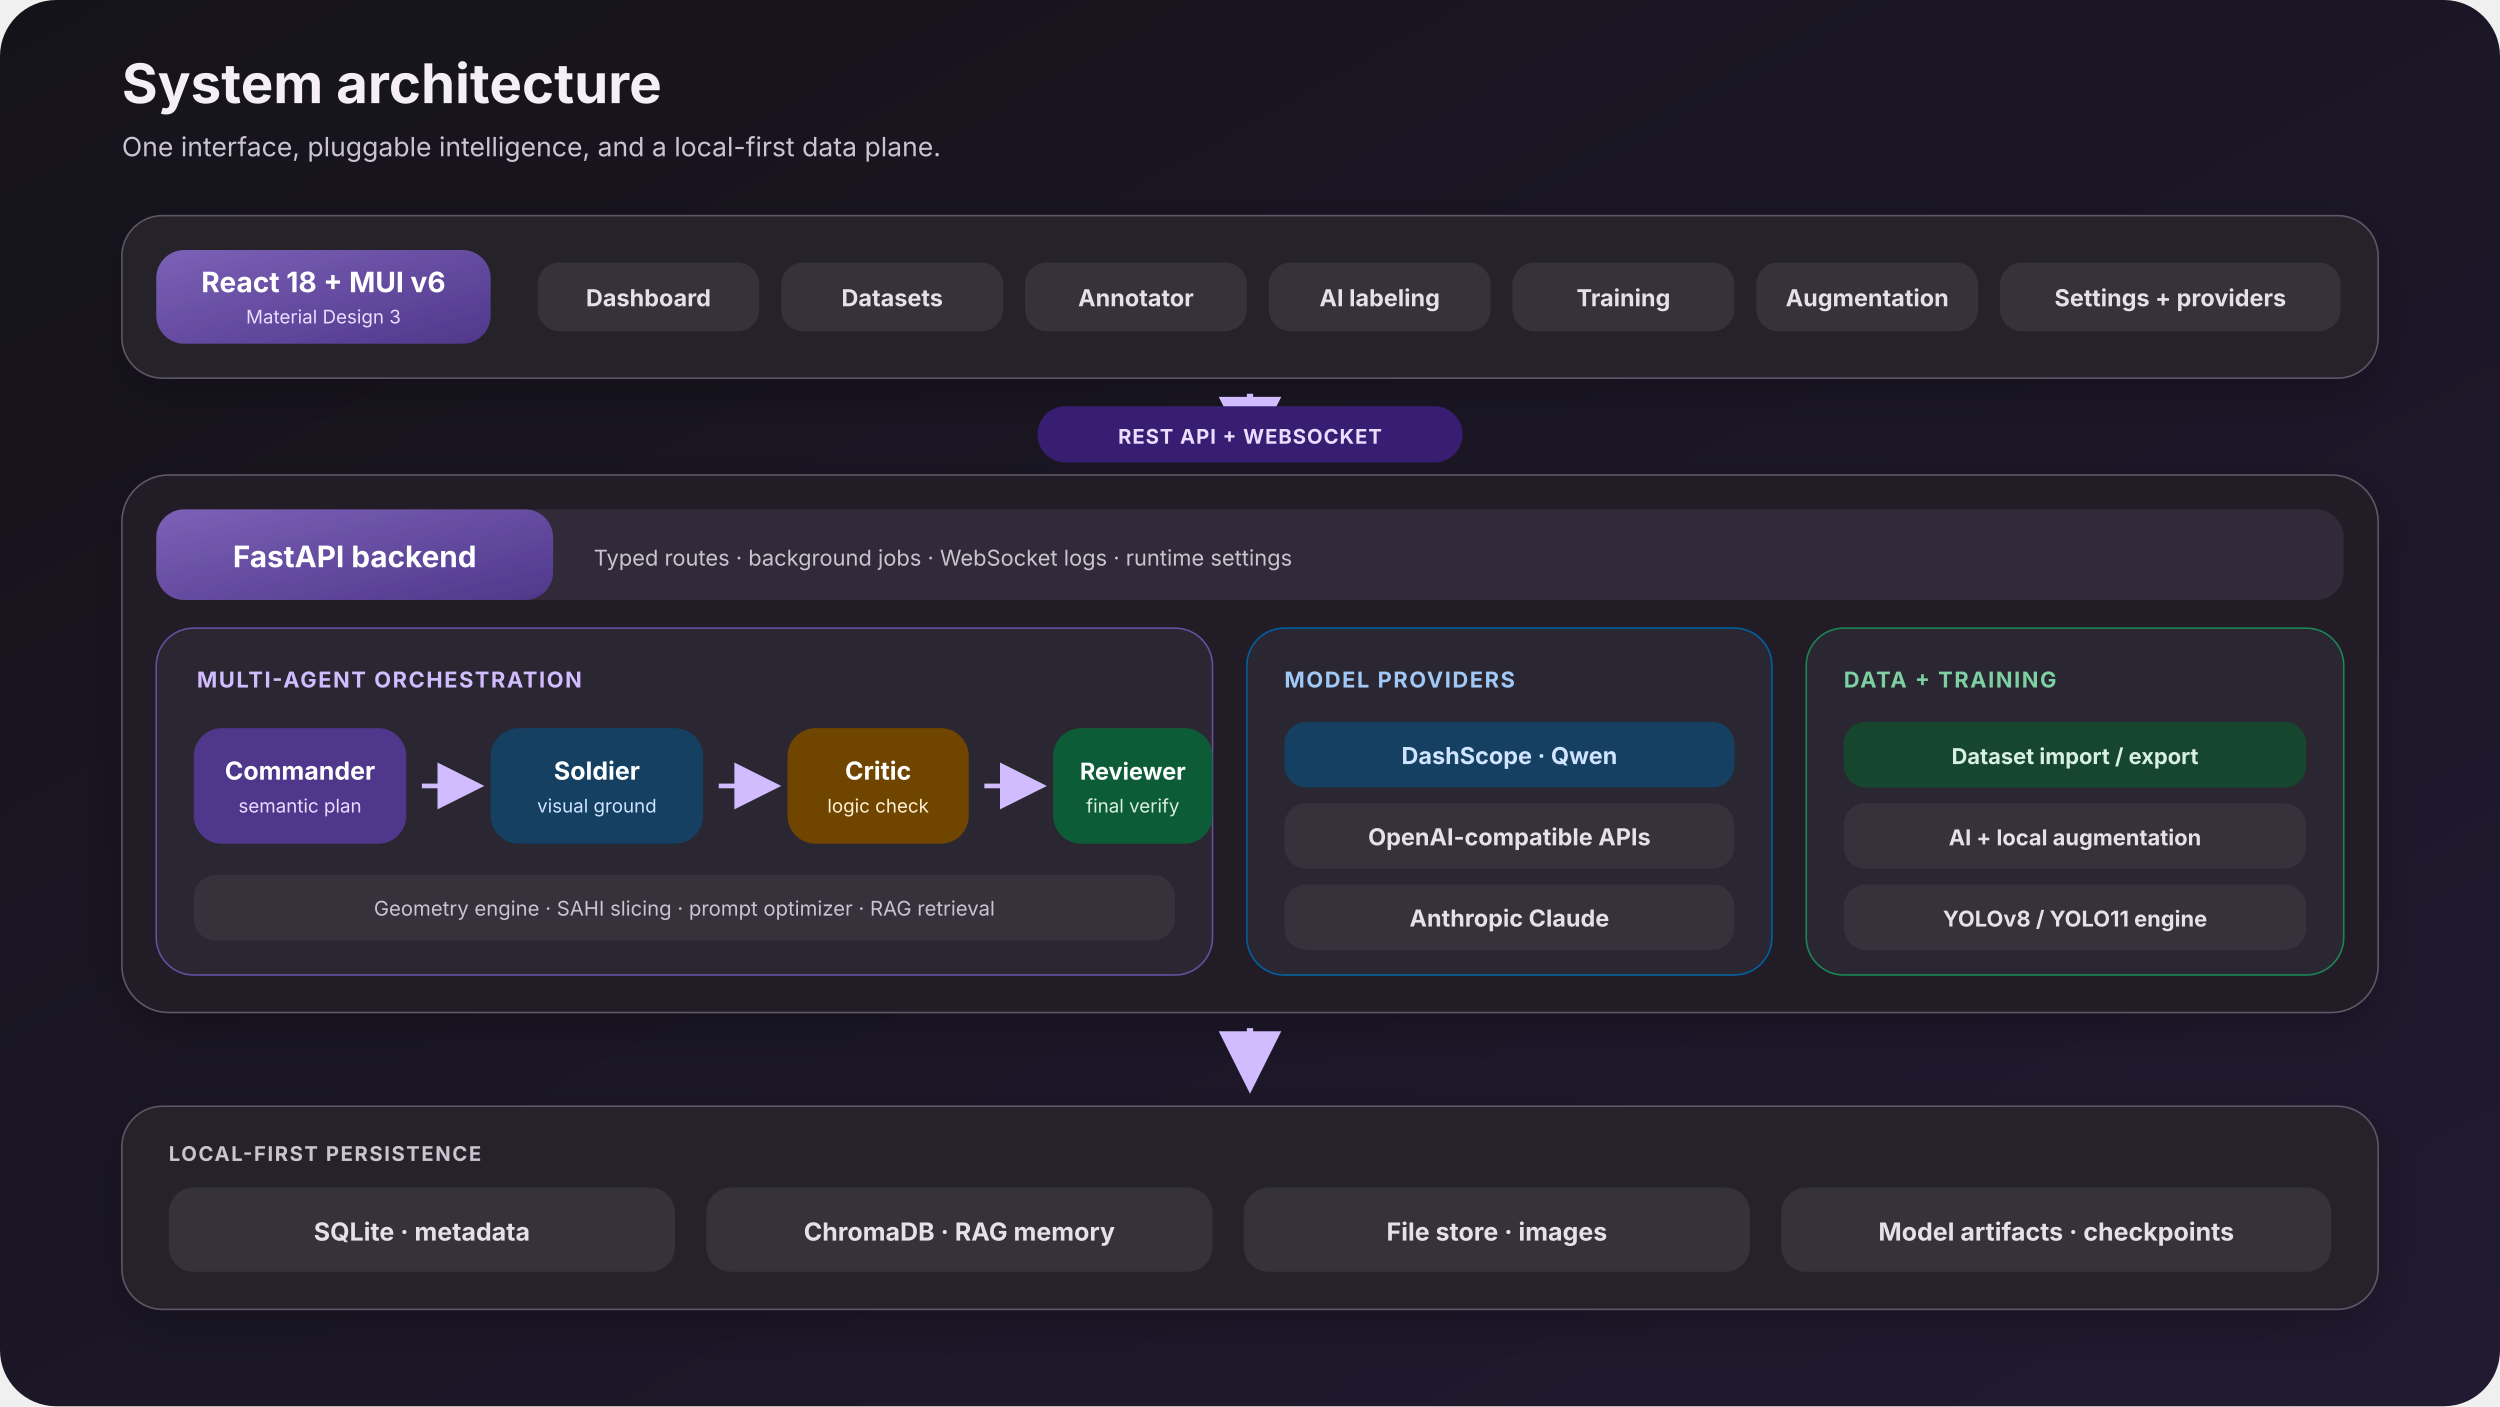
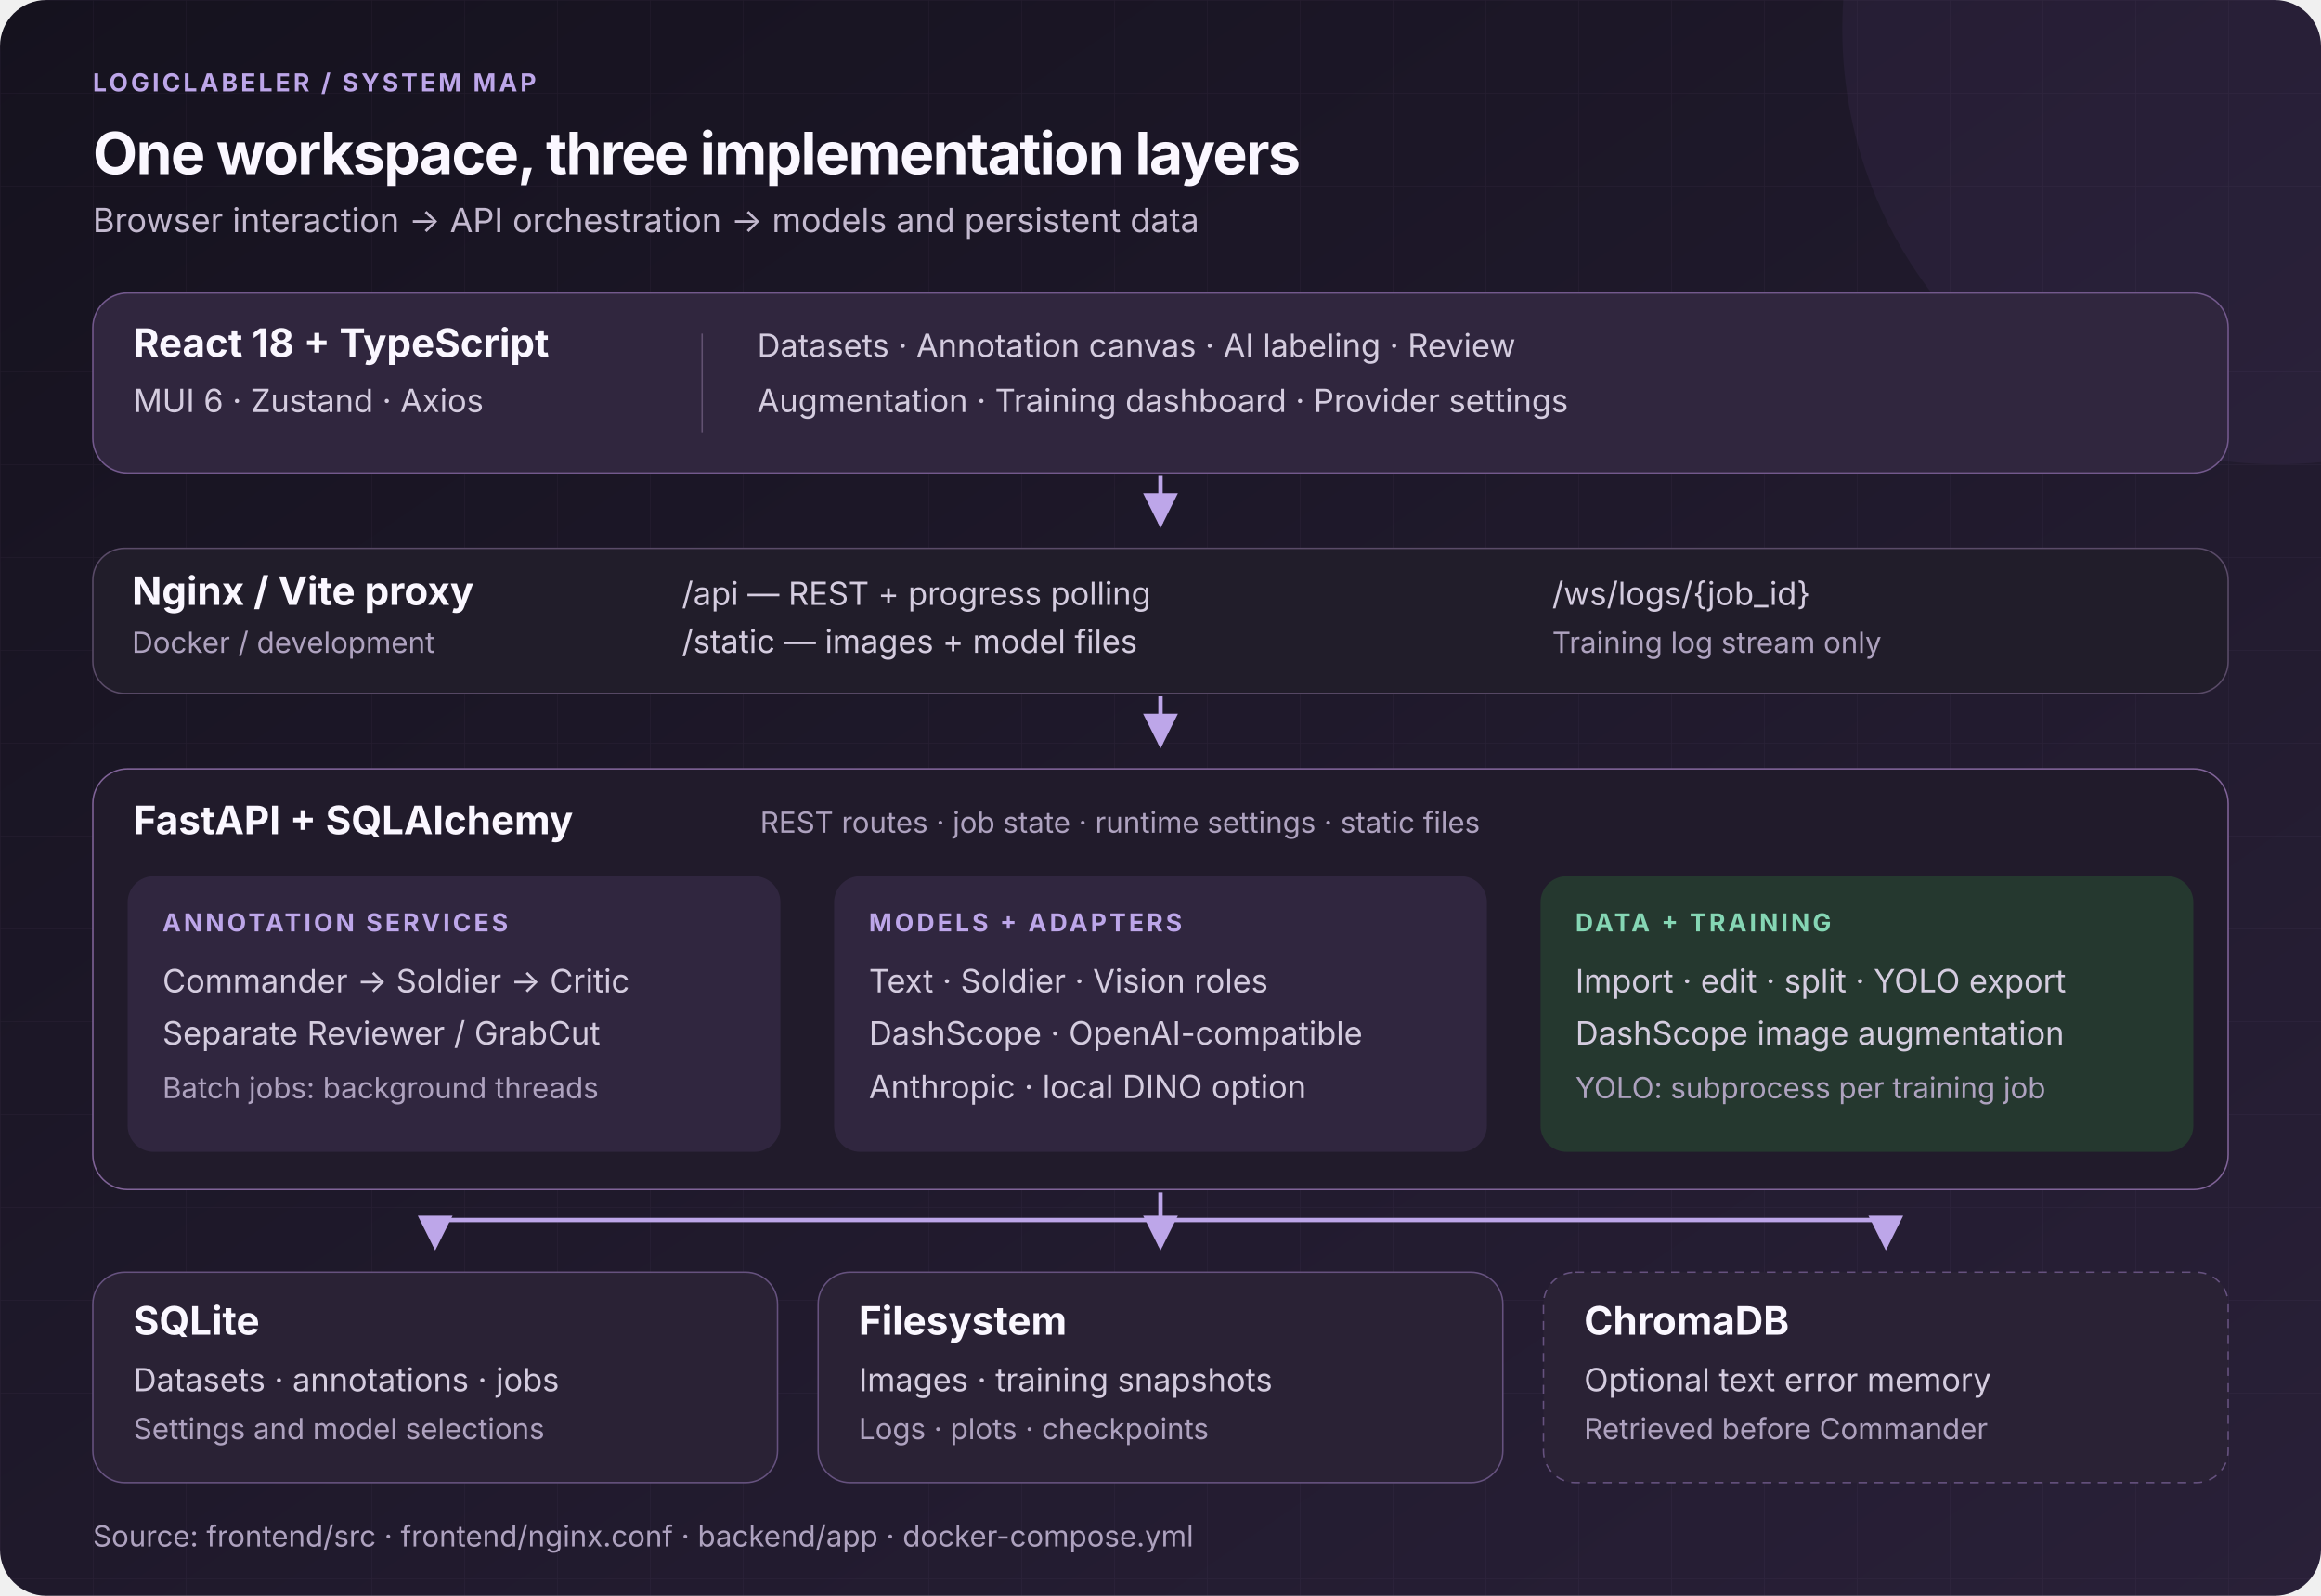
- <svg xmlns="http://www.w3.org/2000/svg" width="1600" height="900" viewBox="0 0 1600 900" role="img" aria-labelledby="title desc">
+ <svg xmlns="http://www.w3.org/2000/svg" width="1600" height="1100" viewBox="0 0 1600 1100" role="img" aria-labelledby="title desc">
  <defs>
-     <linearGradient id="bg" x1="0" y1="0" x2="1" y2="1">
-       <stop offset="0" stop-color="#15131A" />
-       <stop offset="1" stop-color="#211A31" />
+     <linearGradient id="bg" x2="1" y2="1">
+       <stop stop-color="#15121E" />
+       <stop offset="1" stop-color="#292038" />
    </linearGradient>
-     <linearGradient id="primary" x1="0" y1="0" x2="1" y2="1">
-       <stop offset="0" stop-color="#7B61B7" />
-       <stop offset="1" stop-color="#4F378B" />
-     </linearGradient>
-     <filter id="shadow" x="-30%" y="-30%" width="160%" height="160%">
-       <feDropShadow dx="0" dy="10" stdDeviation="14" flood-color="#000" flood-opacity=".24" />
-     </filter>
-     <marker id="arrow" markerWidth="10" markerHeight="10" refX="8" refY="5" orient="auto" markerUnits="strokeWidth">
-       <path d="M0 0L10 5 0 10Z" fill="#D0BCFF" />
+     <pattern id="grid" width="64" height="64" patternUnits="userSpaceOnUse">
+       <path d="M64 0H0V64" fill="none" stroke="#A692C5" stroke-opacity=".06" />
+     </pattern>
+     <clipPath id="clip">
+       <rect width="1600" height="1100" rx="32" />
+     </clipPath>
+     <marker id="arrow" markerWidth="8" markerHeight="8" refX="7" refY="4" orient="auto">
+       <path d="M0 0L8 4 0 8" fill="#BDA6E9" />
    </marker>
+     <style>
+       text{font-family:Inter,"Segoe UI",Arial,sans-serif}
+       .title{font-size:40px;font-weight:700;fill:#FAF7FF;letter-spacing:-1px}
+       .subtitle{font-size:23px;fill:#C3B9CF}
+       .eyebrow{font-size:17px;font-weight:700;fill:#BDA6E9;letter-spacing:2px}
+       .name{font-size:27px;font-weight:700;fill:#FAF7FF}
+       .body{font-size:22px;fill:#D4CCDF}
+       .small{font-size:20px;fill:#AEA2BF}
+       .line{fill:none;stroke:#BDA6E9;stroke-width:3;marker-end:url(#arrow)}
+     </style>
  </defs>
-   <rect width="1600" height="900" rx="36" fill="url(#bg)" />
-   <text x="78" y="66" fill="#F4EFF6" font-family="Inter,Segoe UI,Arial,sans-serif" font-size="35" font-weight="750">System architecture</text>
-   <text x="78" y="100" fill="#CAC4D0" font-family="Inter,Segoe UI,Arial,sans-serif" font-size="17">One interface, pluggable intelligence, and a local-first data plane.</text>
-   <g transform="translate(78 138)" filter="url(#shadow)">
-     <rect width="1444" height="104" rx="26" fill="#26232C" stroke="#5F5668" />
-     <rect x="22" y="22" width="214" height="60" rx="18" fill="url(#primary)" />
-     <text x="129" y="49" text-anchor="middle" fill="#fff" font-family="Inter,Segoe UI,Arial,sans-serif" font-size="18" font-weight="750">React 18 + MUI v6</text>
-     <text x="129" y="69" text-anchor="middle" fill="#EADDFF" font-family="Inter,Segoe UI,Arial,sans-serif" font-size="12">Material Design 3</text>
-     <g font-family="Inter,Segoe UI,Arial,sans-serif" font-size="15" font-weight="650" fill="#E6E0E9">
-       <rect x="266" y="30" width="142" height="44" rx="14" fill="#34303A" />
-       <text x="337" y="58" text-anchor="middle">Dashboard</text>
-       <rect x="422" y="30" width="142" height="44" rx="14" fill="#34303A" />
-       <text x="493" y="58" text-anchor="middle">Datasets</text>
-       <rect x="578" y="30" width="142" height="44" rx="14" fill="#34303A" />
-       <text x="649" y="58" text-anchor="middle">Annotator</text>
-       <rect x="734" y="30" width="142" height="44" rx="14" fill="#34303A" />
-       <text x="805" y="58" text-anchor="middle">AI labeling</text>
-       <rect x="890" y="30" width="142" height="44" rx="14" fill="#34303A" />
-       <text x="961" y="58" text-anchor="middle">Training</text>
-       <rect x="1046" y="30" width="142" height="44" rx="14" fill="#34303A" />
-       <text x="1117" y="58" text-anchor="middle">Augmentation</text>
-       <rect x="1202" y="30" width="218" height="44" rx="14" fill="#34303A" />
-       <text x="1311" y="58" text-anchor="middle">Settings + providers</text>
+   <g clip-path="url(#clip)">
+     <rect width="1600" height="1100" fill="url(#bg)" />
+     <rect width="1600" height="1100" fill="url(#grid)" />
+     <circle cx="1570" cy="20" r="300" fill="#8D6BBA" opacity=".08" />
+   </g>
+   <text x="64" y="63" class="eyebrow">LOGICLABELER / SYSTEM MAP</text>
+   <text x="64" y="120" class="title">One workspace, three implementation layers</text>
+   <text x="64" y="160" class="subtitle">Browser interaction → API orchestration → models and persistent data</text>
+   <g transform="translate(64 202)">
+     <rect width="1472" height="124" rx="24" fill="#30263E" stroke="#73598D" />
+     <text x="28" y="44" class="name">React 18 + TypeScript</text>
+     <text x="28" y="82" class="body">MUI 6 · Zustand · Axios</text>
+     <path d="M420 28V96" stroke="#625171" />
+     <text x="458" y="44" class="body">Datasets · Annotation canvas · AI labeling · Review</text>
+     <text x="458" y="82" class="body">Augmentation · Training dashboard · Provider settings</text>
+   </g>
+   <path d="M800 328V361" class="line" />
+   <rect x="64" y="378" width="1472" height="100" rx="22" fill="#211D2A" stroke="#5A4B68" />
+   <text x="91" y="417" class="name">Nginx / Vite proxy</text>
+   <text x="91" y="450" class="small">Docker / development</text>
+   <text x="470" y="417" class="body">/api — REST + progress polling</text>
+   <text x="470" y="450" class="body">/static — images + model files</text>
+   <text x="1070" y="417" class="body">/ws/logs/{job_id}</text>
+   <text x="1070" y="450" class="small">Training log stream only</text>
+   <path d="M800 480V513" class="line" />
+   <g transform="translate(64 530)">
+     <rect width="1472" height="290" rx="24" fill="#211B2B" stroke="#806398" />
+     <text x="28" y="45" class="name">FastAPI + SQLAlchemy</text>
+     <text x="460" y="44" class="small">REST routes · job state · runtime settings · static files</text>
+     <g transform="translate(24 74)">
+       <rect width="450" height="190" rx="18" fill="#30263F" />
+       <text x="24" y="38" class="eyebrow">ANNOTATION SERVICES</text>
+       <text x="24" y="80" class="body">Commander → Soldier → Critic</text>
+       <text x="24" y="116" class="body">Separate Reviewer / GrabCut</text>
+       <text x="24" y="153" class="small">Batch jobs: background threads</text>
+     </g>
+     <g transform="translate(511 74)">
+       <rect width="450" height="190" rx="18" fill="#30263F" />
+       <text x="24" y="38" class="eyebrow">MODELS + ADAPTERS</text>
+       <text x="24" y="80" class="body">Text · Soldier · Vision roles</text>
+       <text x="24" y="116" class="body">DashScope · OpenAI-compatible</text>
+       <text x="24" y="153" class="body">Anthropic · local DINO option</text>
+     </g>
+     <g transform="translate(998 74)">
+       <rect width="450" height="190" rx="18" fill="#25382F" />
+       <text x="24" y="38" class="eyebrow" style="fill:#85D6B4">DATA + TRAINING</text>
+       <text x="24" y="80" class="body">Import · edit · split · YOLO export</text>
+       <text x="24" y="116" class="body">DashScope image augmentation</text>
+       <text x="24" y="153" class="small">YOLO: subprocess per training job</text>
    </g>
  </g>
-   <path d="M800 252V286" stroke="#D0BCFF" stroke-width="4" marker-end="url(#arrow)" />
-   <rect x="664" y="260" width="272" height="36" rx="18" fill="#381E72" />
-   <text x="800" y="284" text-anchor="middle" fill="#EADDFF" font-family="Inter,Segoe UI,Arial,sans-serif" font-size="13" font-weight="700" letter-spacing=".6">REST API + WEBSOCKET</text>
-   <g transform="translate(78 304)" filter="url(#shadow)">
-     <rect width="1444" height="344" rx="30" fill="#211F26" stroke="#5F5668" />
-     <g transform="translate(22 22)">
-       <rect width="1400" height="58" rx="18" fill="#302B38" />
-       <rect width="254" height="58" rx="18" fill="url(#primary)" />
-       <text x="127" y="37" text-anchor="middle" fill="#fff" font-family="Inter,Segoe UI,Arial,sans-serif" font-size="19" font-weight="750">FastAPI backend</text>
-       <text x="280" y="36" fill="#CAC4D0" font-family="Inter,Segoe UI,Arial,sans-serif" font-size="14">Typed routes · background jobs · WebSocket logs · runtime settings</text>
-     </g>
-     <g transform="translate(22 98)">
-       <rect width="676" height="222" rx="24" fill="#2A2630" stroke="#6750A4" />
-       <text x="26" y="38" fill="#D0BCFF" font-family="Inter,Segoe UI,Arial,sans-serif" font-size="14" font-weight="750" letter-spacing="1">MULTI-AGENT ORCHESTRATION</text>
-       <g transform="translate(24 64)" font-family="Inter,Segoe UI,Arial,sans-serif">
-         <rect width="136" height="74" rx="18" fill="#4F378B" />
-         <text x="68" y="33" text-anchor="middle" fill="#fff" font-size="16" font-weight="750">Commander</text>
-         <text x="68" y="54" text-anchor="middle" fill="#EADDFF" font-size="12">semantic plan</text>
-         <path d="M146 37h34" stroke="#D0BCFF" stroke-width="3" marker-end="url(#arrow)" />
-         <rect x="190" width="136" height="74" rx="18" fill="#123F62" />
-         <text x="258" y="33" text-anchor="middle" fill="#fff" font-size="16" font-weight="750">Soldier</text>
-         <text x="258" y="54" text-anchor="middle" fill="#D1E4FF" font-size="12">visual ground</text>
-         <path d="M336 37h34" stroke="#D0BCFF" stroke-width="3" marker-end="url(#arrow)" />
-         <rect x="380" width="116" height="74" rx="18" fill="#704500" />
-         <text x="438" y="33" text-anchor="middle" fill="#fff" font-size="16" font-weight="750">Critic</text>
-         <text x="438" y="54" text-anchor="middle" fill="#FFF1D6" font-size="12">logic check</text>
-         <path d="M506 37h34" stroke="#D0BCFF" stroke-width="3" marker-end="url(#arrow)" />
-         <rect x="550" width="102" height="74" rx="18" fill="#0F5C39" />
-         <text x="601" y="33" text-anchor="middle" fill="#fff" font-size="15" font-weight="750">Reviewer</text>
-         <text x="601" y="54" text-anchor="middle" fill="#D8F0E1" font-size="12">final verify</text>
-       </g>
-       <rect x="24" y="158" width="628" height="42" rx="14" fill="#34303A" />
-       <text x="338" y="184" text-anchor="middle" fill="#CAC4D0" font-family="Inter,Segoe UI,Arial,sans-serif" font-size="13">Geometry engine · SAHI slicing · prompt optimizer · RAG retrieval</text>
-     </g>
-     <g transform="translate(720 98)">
-       <rect width="336" height="222" rx="24" fill="#2A2630" stroke="#0061A4" />
-       <text x="24" y="38" fill="#A1C9F7" font-family="Inter,Segoe UI,Arial,sans-serif" font-size="14" font-weight="750" letter-spacing="1">MODEL PROVIDERS</text>
-       <g font-family="Inter,Segoe UI,Arial,sans-serif" font-size="15" font-weight="700">
-         <rect x="24" y="60" width="288" height="42" rx="14" fill="#123F62" />
-         <text x="168" y="87" text-anchor="middle" fill="#D1E4FF">DashScope · Qwen</text>
-         <rect x="24" y="112" width="288" height="42" rx="14" fill="#34303A" />
-         <text x="168" y="139" text-anchor="middle" fill="#E6E0E9">OpenAI-compatible APIs</text>
-         <rect x="24" y="164" width="288" height="42" rx="14" fill="#34303A" />
-         <text x="168" y="191" text-anchor="middle" fill="#E6E0E9">Anthropic Claude</text>
-       </g>
-     </g>
-     <g transform="translate(1078 98)">
-       <rect width="344" height="222" rx="24" fill="#2A2630" stroke="#1B8755" />
-       <text x="24" y="38" fill="#7DD0A1" font-family="Inter,Segoe UI,Arial,sans-serif" font-size="14" font-weight="750" letter-spacing="1">DATA + TRAINING</text>
-       <g font-family="Inter,Segoe UI,Arial,sans-serif" font-size="14" font-weight="700">
-         <rect x="24" y="60" width="296" height="42" rx="14" fill="#17472F" />
-         <text x="172" y="87" text-anchor="middle" fill="#D8F0E1">Dataset import / export</text>
-         <rect x="24" y="112" width="296" height="42" rx="14" fill="#34303A" />
-         <text x="172" y="139" text-anchor="middle" fill="#E6E0E9">AI + local augmentation</text>
-         <rect x="24" y="164" width="296" height="42" rx="14" fill="#34303A" />
-         <text x="172" y="191" text-anchor="middle" fill="#E6E0E9">YOLOv8 / YOLO11 engine</text>
-       </g>
-     </g>
+   <path d="M800 822V859" class="line" />
+   <path d="M800 841H300V859" class="line" />
+   <path d="M800 841H1300V859" class="line" />
+   <g transform="translate(64 877)">
+     <rect width="472" height="145" rx="22" fill="#2A2235" stroke="#66527F" />
+     <text x="28" y="43" class="name">SQLite</text>
+     <text x="28" y="82" class="body">Datasets · annotations · jobs</text>
+     <text x="28" y="115" class="small">Settings and model selections</text>
  </g>
-   <path d="M800 658V692" stroke="#D0BCFF" stroke-width="4" marker-end="url(#arrow)" />
-   <g transform="translate(78 708)" filter="url(#shadow)">
-     <rect width="1444" height="130" rx="26" fill="#26232C" stroke="#5F5668" />
-     <text x="30" y="35" fill="#CAC4D0" font-family="Inter,Segoe UI,Arial,sans-serif" font-size="13" font-weight="750" letter-spacing="1">LOCAL-FIRST PERSISTENCE</text>
-     <g transform="translate(30 52)" font-family="Inter,Segoe UI,Arial,sans-serif">
-       <rect width="324" height="54" rx="16" fill="#34303A" />
-       <text x="162" y="34" text-anchor="middle" fill="#E6E0E9" font-size="16" font-weight="700">SQLite · metadata</text>
-       <rect x="344" width="324" height="54" rx="16" fill="#34303A" />
-       <text x="506" y="34" text-anchor="middle" fill="#E6E0E9" font-size="16" font-weight="700">ChromaDB · RAG memory</text>
-       <rect x="688" width="324" height="54" rx="16" fill="#34303A" />
-       <text x="850" y="34" text-anchor="middle" fill="#E6E0E9" font-size="16" font-weight="700">File store · images</text>
-       <rect x="1032" width="352" height="54" rx="16" fill="#34303A" />
-       <text x="1208" y="34" text-anchor="middle" fill="#E6E0E9" font-size="16" font-weight="700">Model artifacts · checkpoints</text>
-     </g>
+   <g transform="translate(564 877)">
+     <rect width="472" height="145" rx="22" fill="#2A2235" stroke="#66527F" />
+     <text x="28" y="43" class="name">Filesystem</text>
+     <text x="28" y="82" class="body">Images · training snapshots</text>
+     <text x="28" y="115" class="small">Logs · plots · checkpoints</text>
  </g>
+   <g transform="translate(1064 877)">
+     <rect width="472" height="145" rx="22" fill="#2A2235" stroke="#66527F" stroke-dasharray="6 5" />
+     <text x="28" y="43" class="name">ChromaDB</text>
+     <text x="28" y="82" class="body">Optional text error memory</text>
+     <text x="28" y="115" class="small">Retrieved before Commander</text>
+   </g>
+   <text x="64" y="1066" class="small">Source: frontend/src · frontend/nginx.conf · backend/app · docker-compose.yml</text>
</svg>
